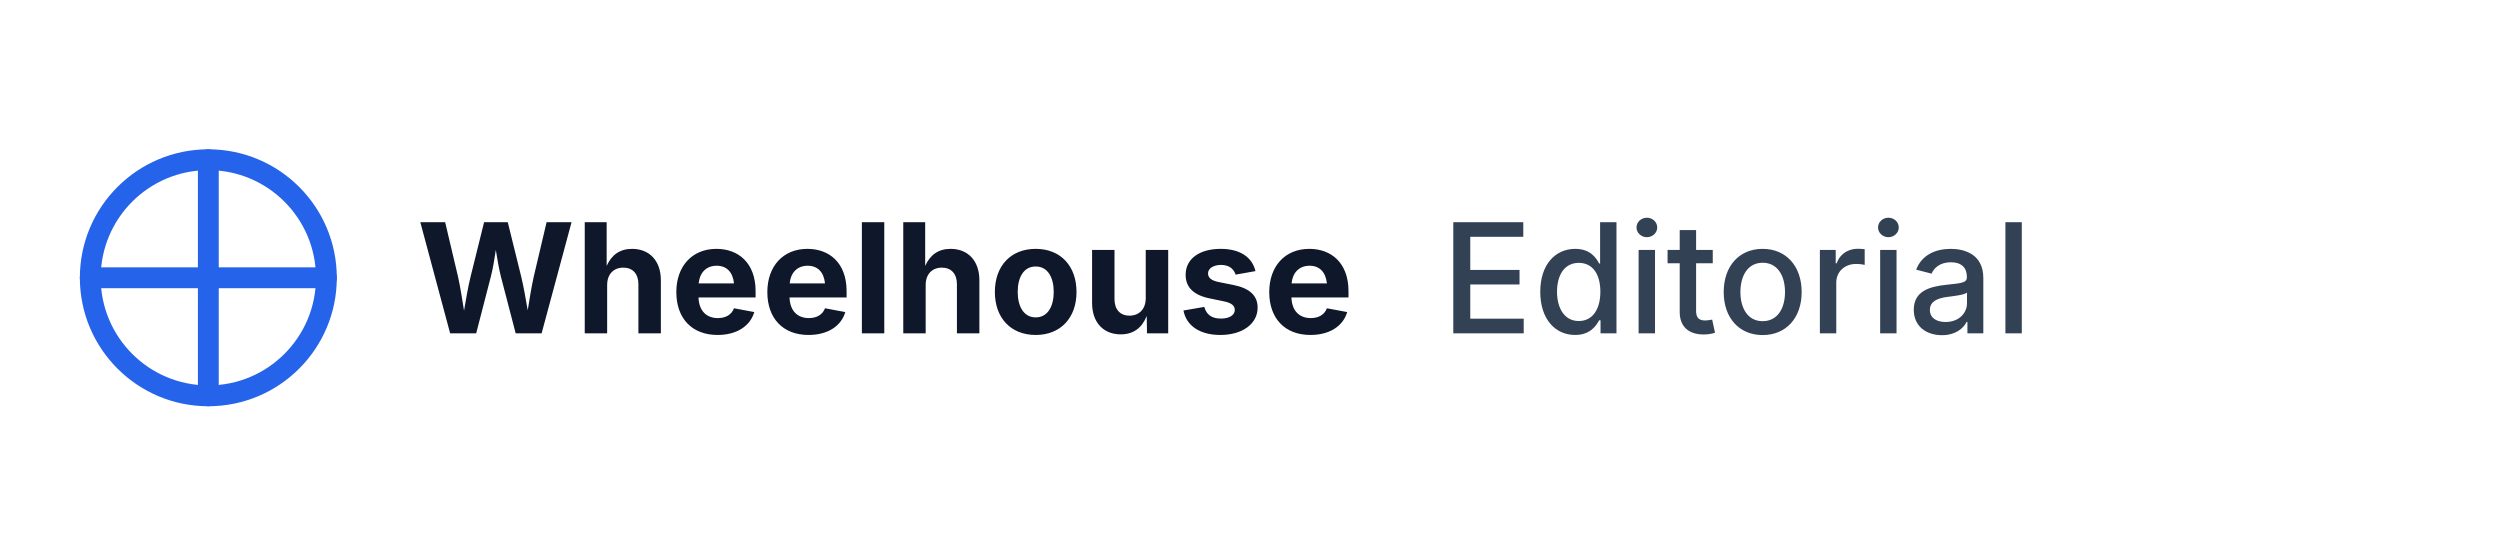
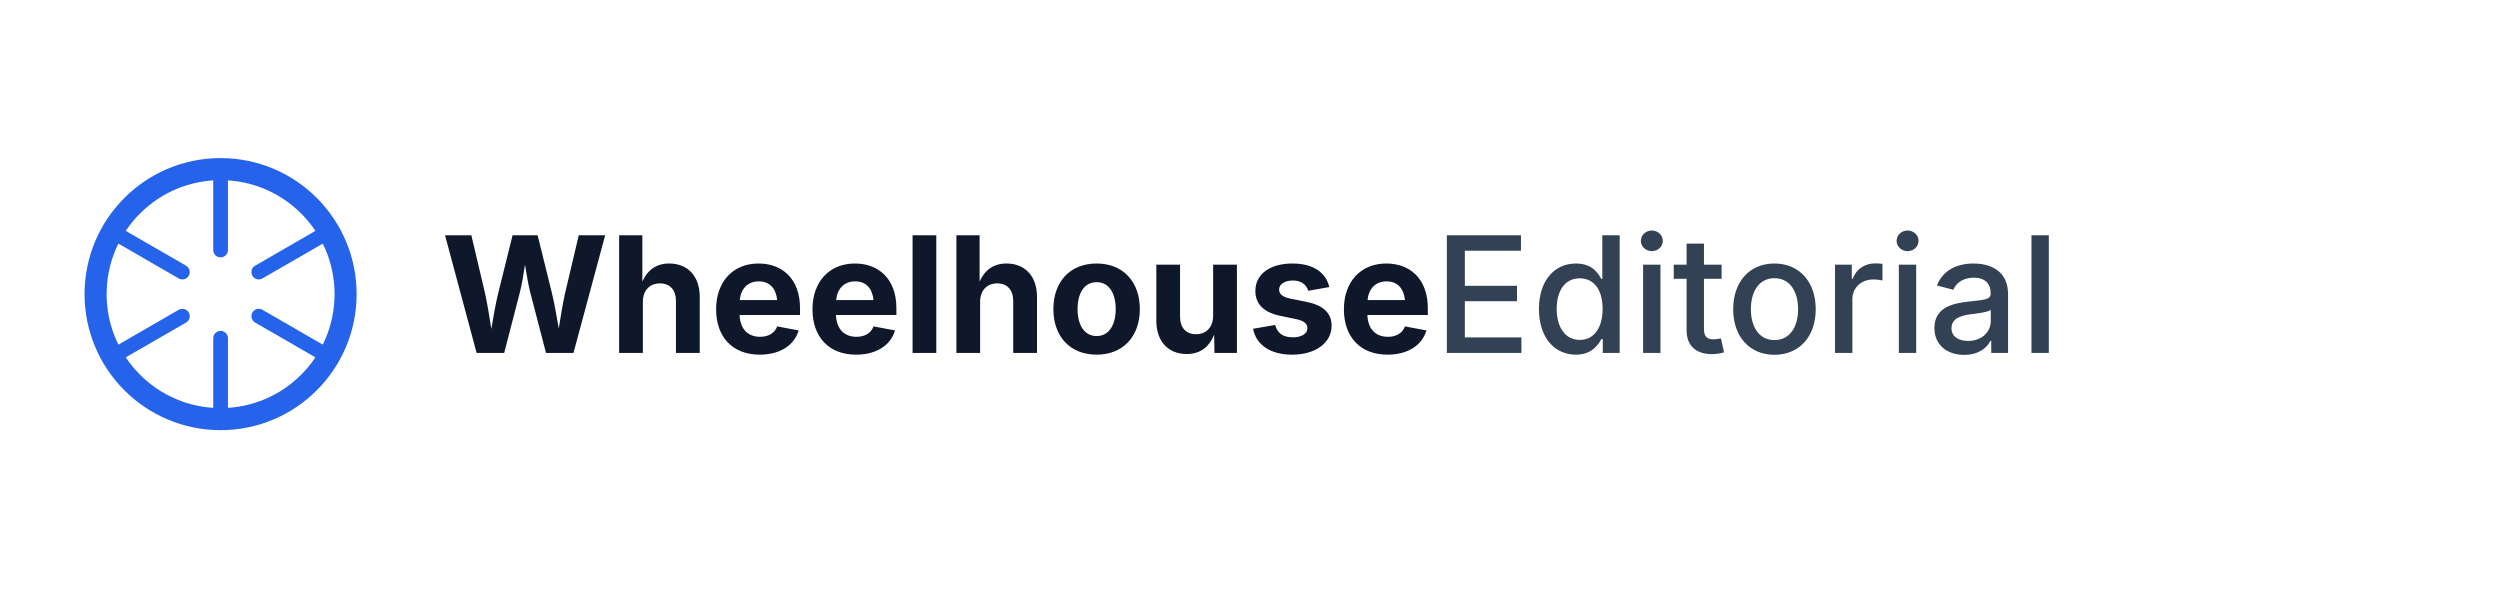
- <svg xmlns="http://www.w3.org/2000/svg" width="720" height="160" viewBox="0 0 720 160">
+ <svg xmlns="http://www.w3.org/2000/svg" width="680" height="160" viewBox="0 0 680 160">
  <defs>
-     <style>
-       .brand { font-family: Inter, -apple-system, BlinkMacSystemFont, "Segoe UI", Roboto, Arial, sans-serif; }
-     </style>
+     <style>.brand{font-family:Inter,-apple-system,BlinkMacSystemFont,"Segoe UI",Roboto,Arial,sans-serif;}</style>
  </defs>
  <circle cx="60" cy="80" r="34" fill="none" stroke="#2563eb" stroke-width="6" />
-   <line x1="60" y1="46" x2="60" y2="114" stroke="#2563eb" stroke-width="6" stroke-linecap="round" />
-   <line x1="26" y1="80" x2="94" y2="80" stroke="#2563eb" stroke-width="6" stroke-linecap="round" />
+   <line x1="60" y1="68" x2="60" y2="48" stroke="#2563eb" stroke-width="4" stroke-linecap="round" />
+   <line x1="60" y1="68" x2="60" y2="48" stroke="#2563eb" stroke-width="4" stroke-linecap="round" transform="rotate(60.0,60,80)" />
+   <line x1="60" y1="68" x2="60" y2="48" stroke="#2563eb" stroke-width="4" stroke-linecap="round" transform="rotate(120.0,60,80)" />
+   <line x1="60" y1="68" x2="60" y2="48" stroke="#2563eb" stroke-width="4" stroke-linecap="round" transform="rotate(180.0,60,80)" />
+   <line x1="60" y1="68" x2="60" y2="48" stroke="#2563eb" stroke-width="4" stroke-linecap="round" transform="rotate(240.0,60,80)" />
+   <line x1="60" y1="68" x2="60" y2="48" stroke="#2563eb" stroke-width="4" stroke-linecap="round" transform="rotate(300.0,60,80)" />
  <text x="120" y="96" class="brand" font-size="44" font-weight="700" fill="#0f172a">Wheelhouse</text>
-   <text x="415" y="96" class="brand" font-size="44" font-weight="500" fill="#334155">Editorial</text>
+   <text x="390" y="96" class="brand" font-size="44" font-weight="500" fill="#334155">Editorial</text>
</svg>
